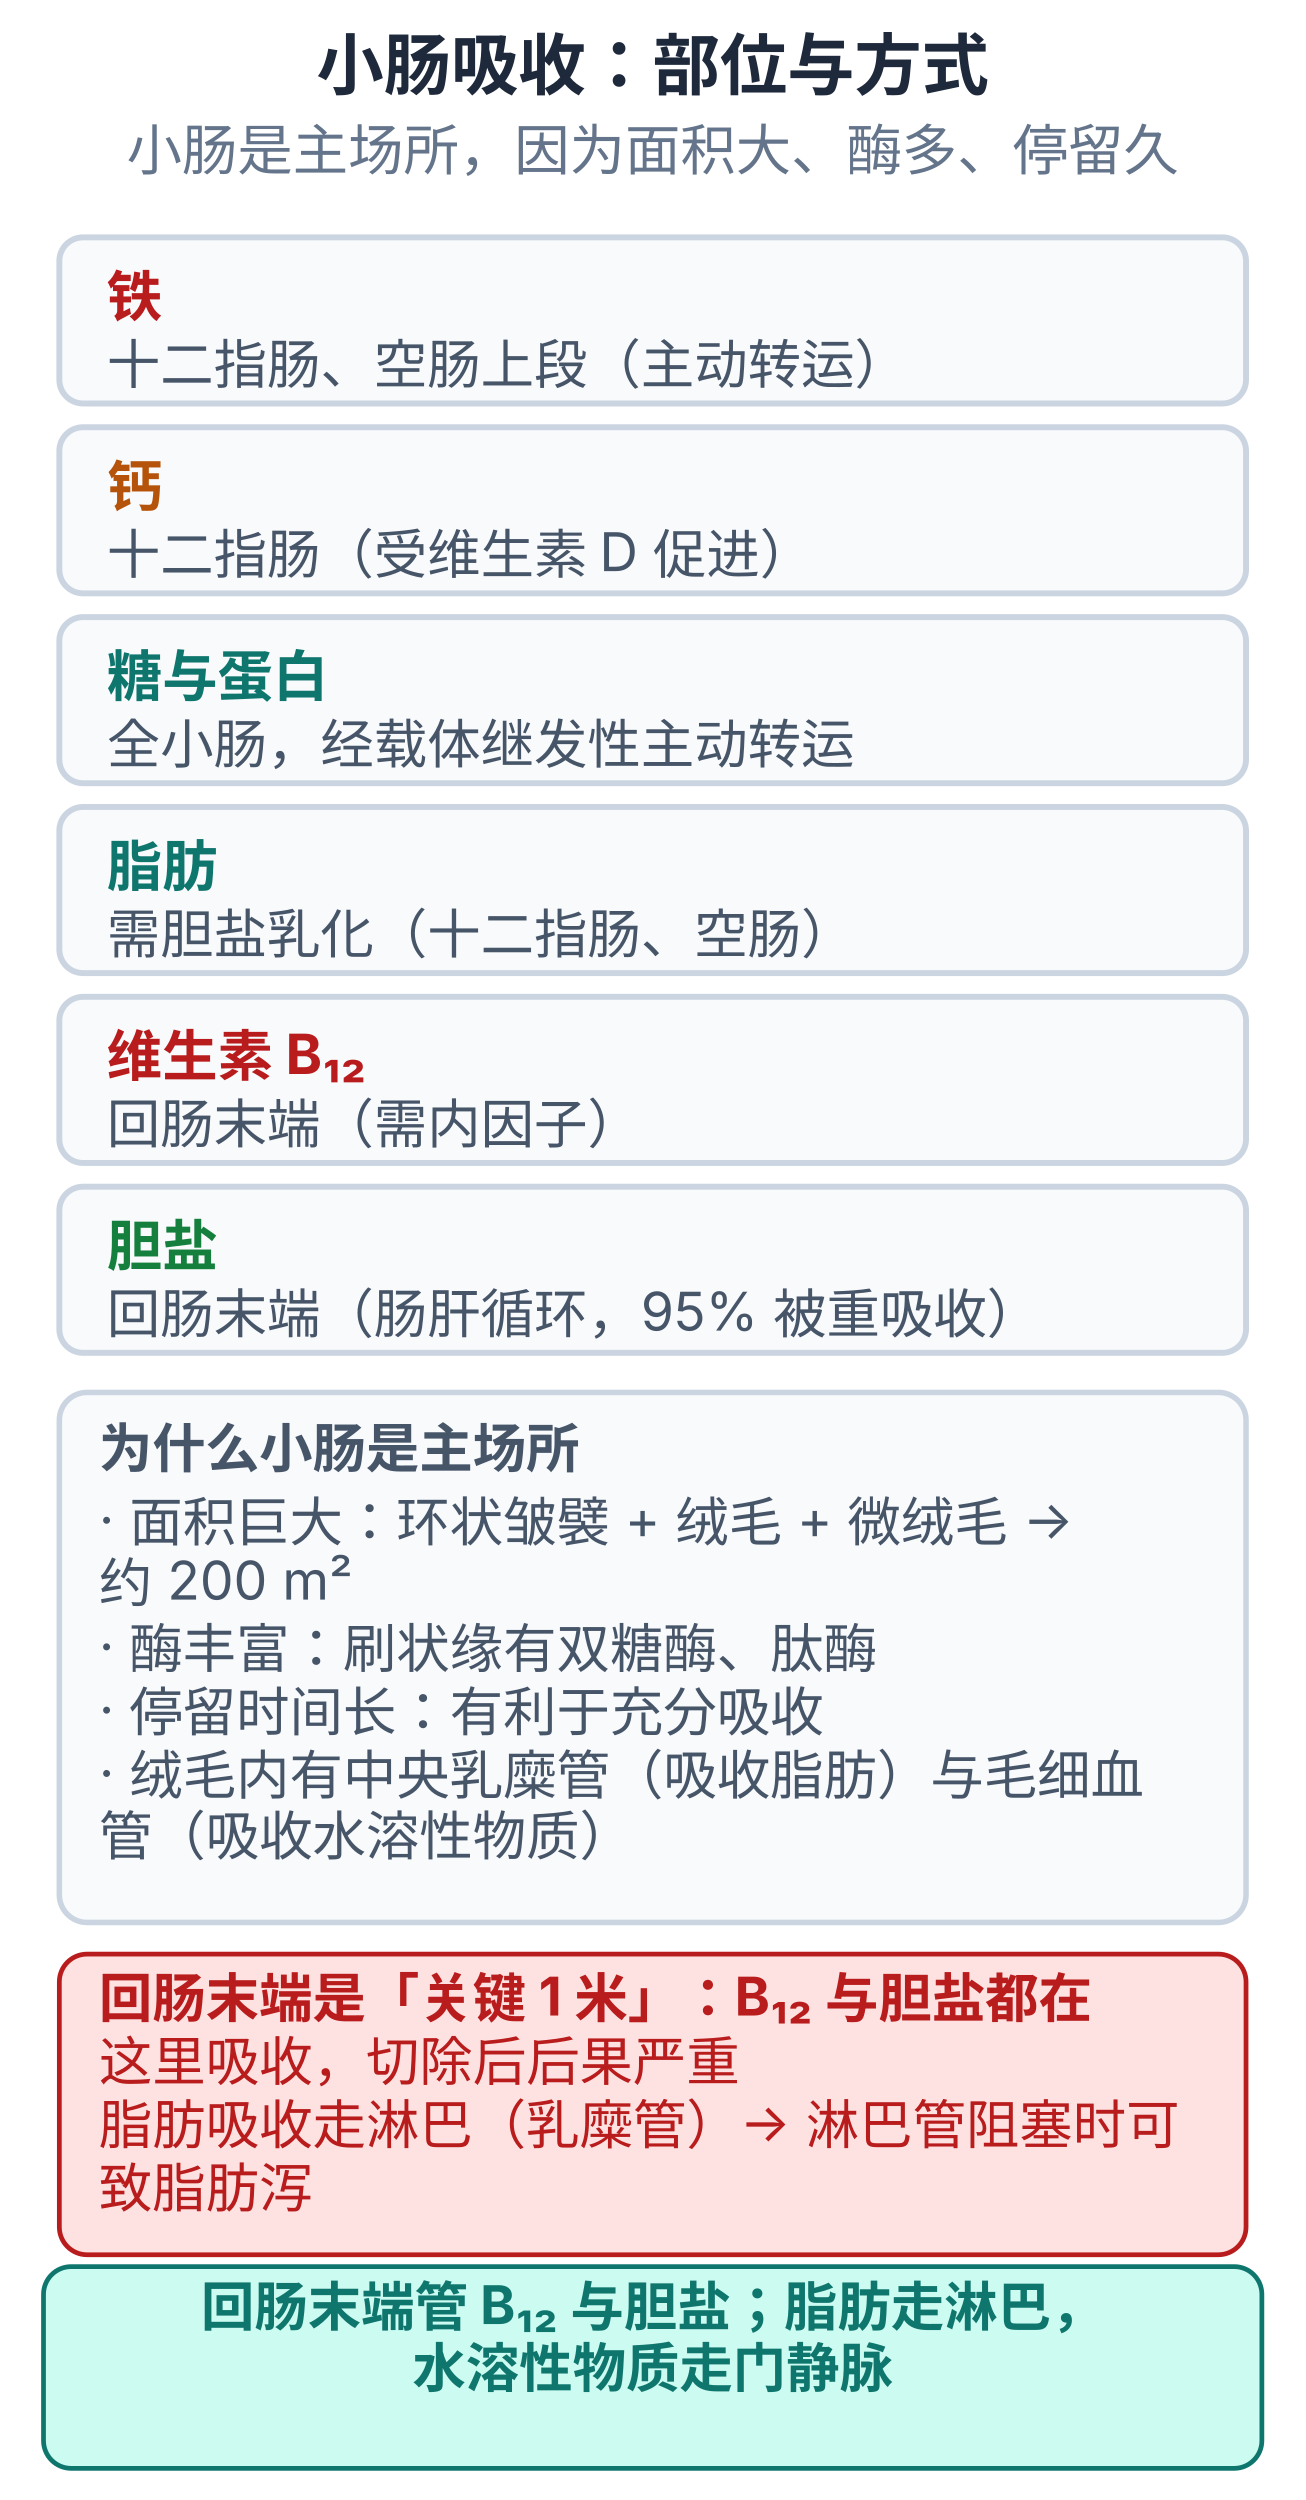
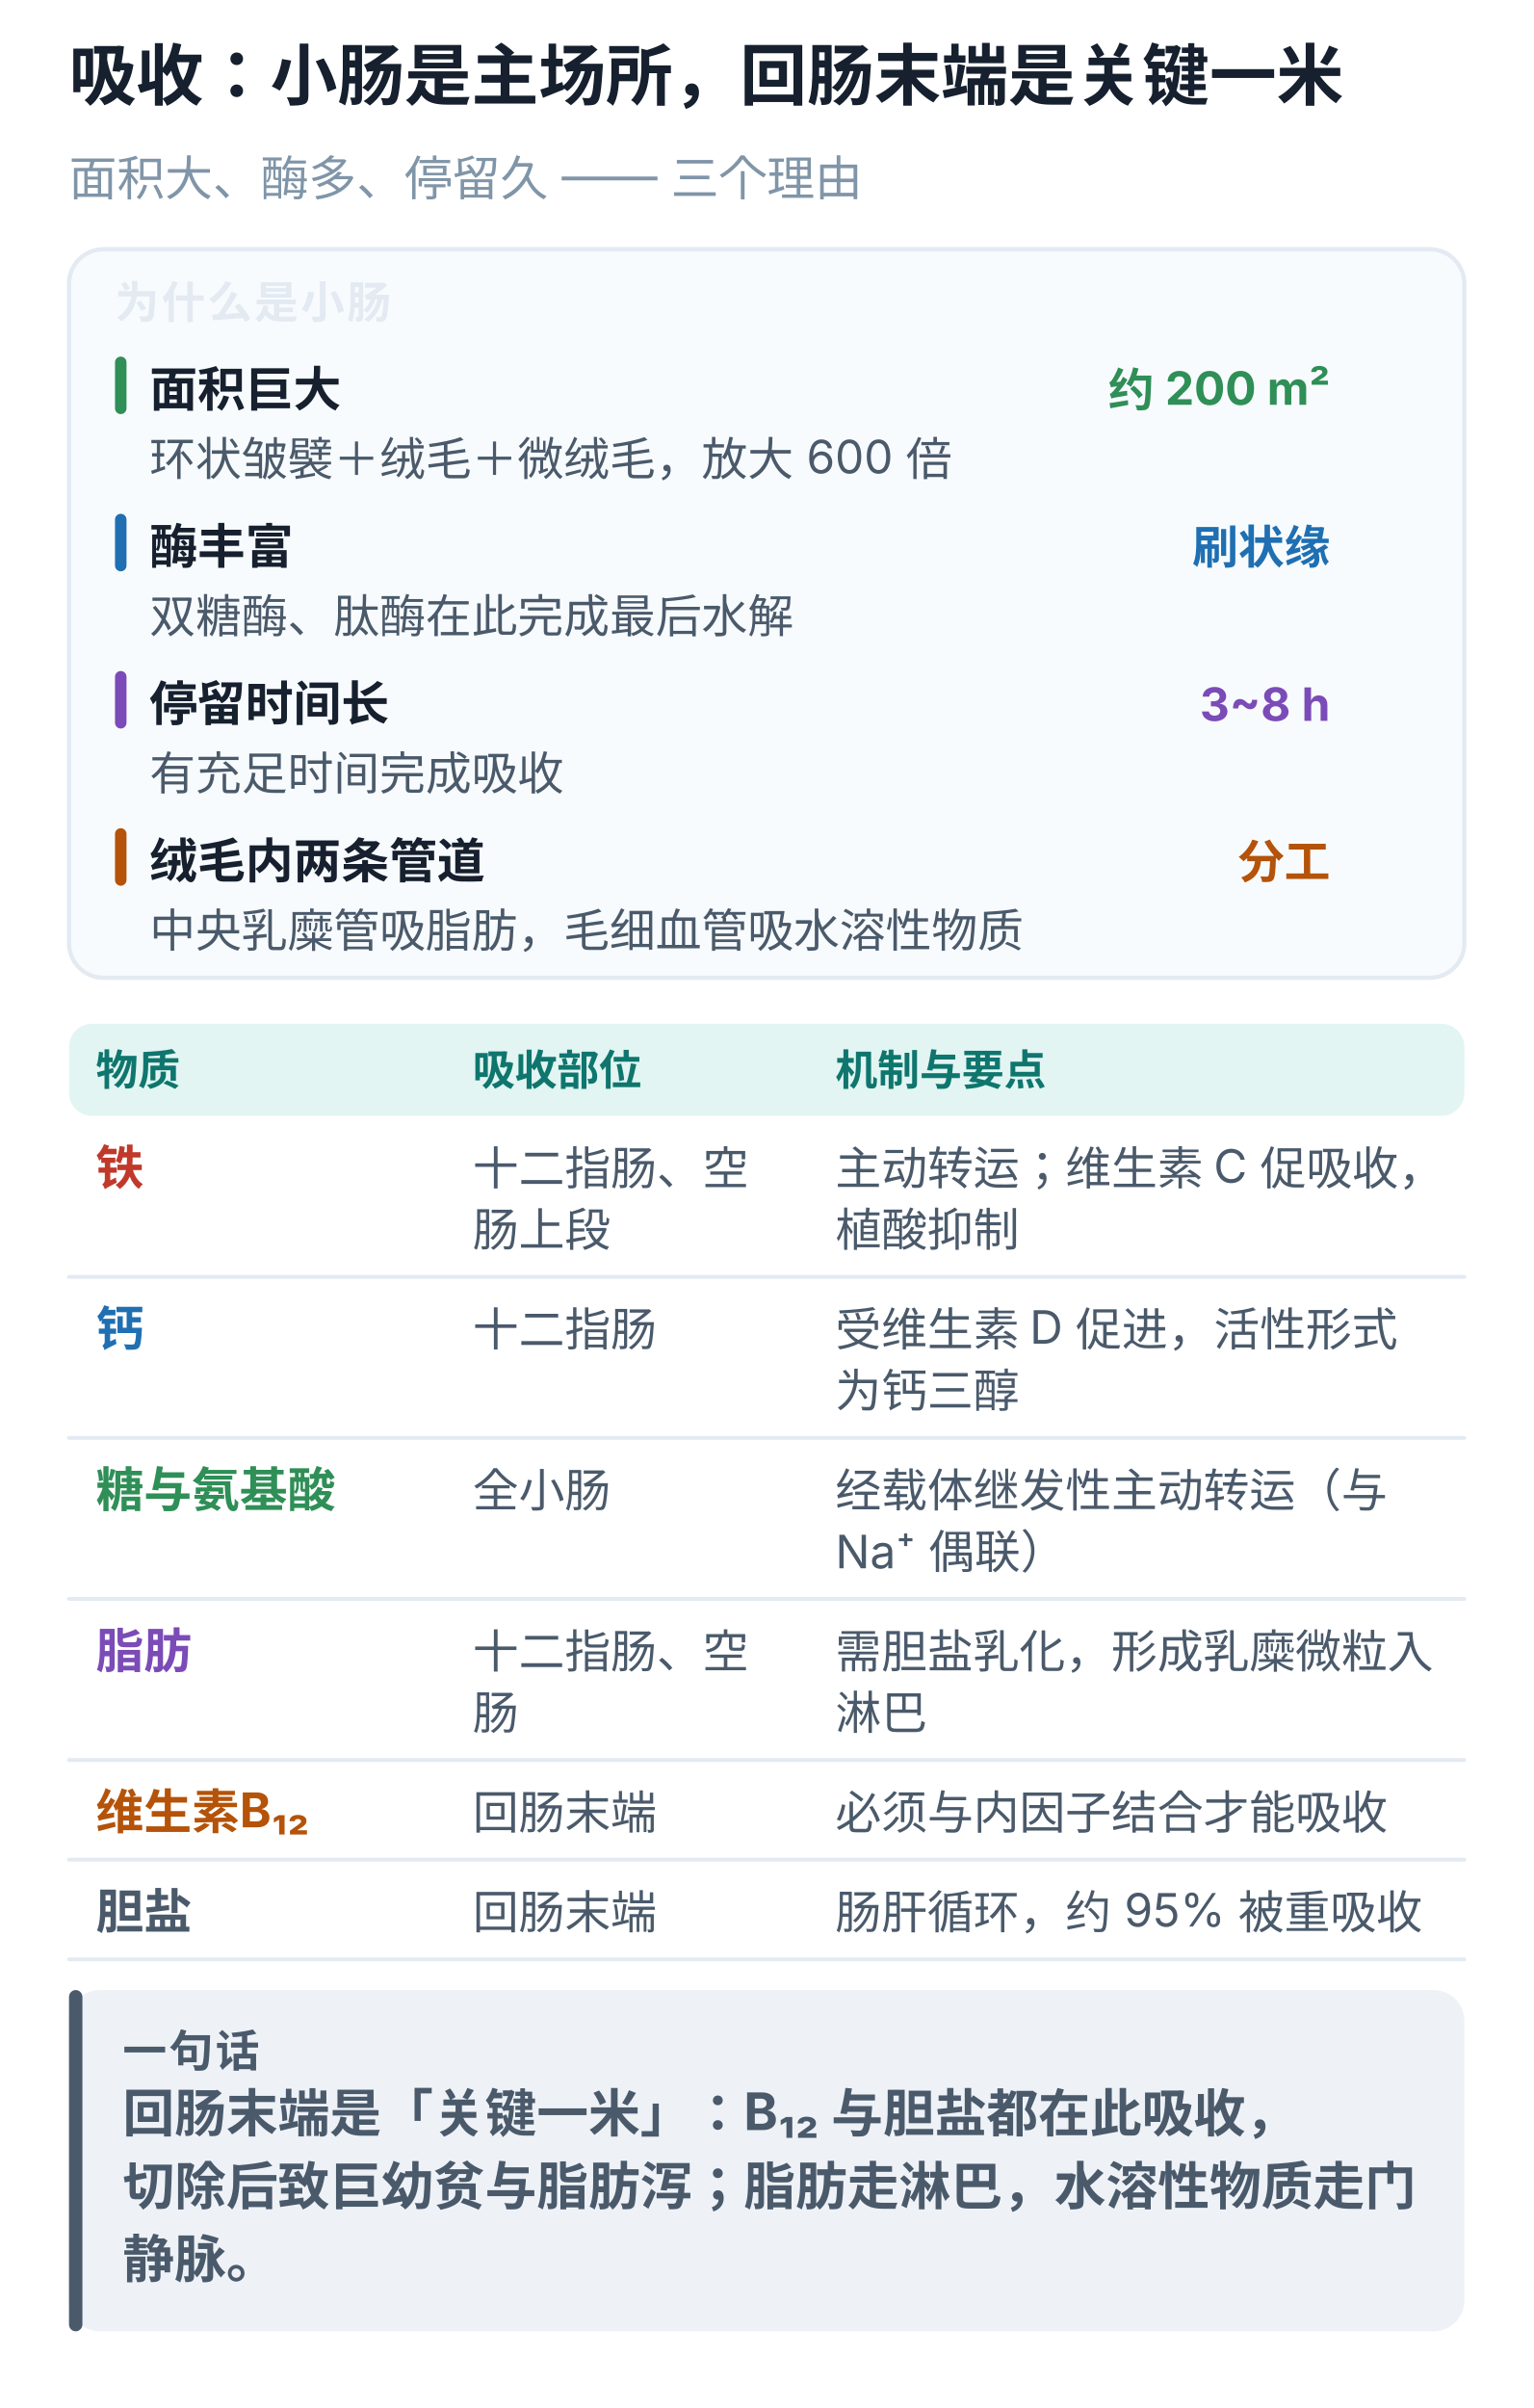
- <svg xmlns="http://www.w3.org/2000/svg" viewBox="0 0 330 632" width="100%" style="max-width:330px;display:block;margin:0 auto;background:#ffffff;border-radius:10px" role="img">
-   <text x="165.0" y="22.6" text-anchor="middle" font-size="17" font-weight="700" fill="#1e293b" font-family="-apple-system,'PingFang SC','Microsoft YaHei',sans-serif">小肠吸收：部位与方式</text>
-   <text x="165.0" y="43.0" text-anchor="middle" font-size="14" font-weight="400" fill="#64748b" font-family="-apple-system,'PingFang SC','Microsoft YaHei',sans-serif">小肠是主场所，因为面积大、酶多、停留久</text>
-   <rect x="15.0" y="60.0" width="300.0" height="42.0" rx="6" fill="#f8fafc" stroke="#cbd5e1" stroke-width="1.5" />
-   <text x="27.0" y="80.0" text-anchor="start" font-size="14" font-weight="700" fill="#b91c1c" font-family="-apple-system,'PingFang SC','Microsoft YaHei',sans-serif">铁</text>
-   <text x="27.0" y="97.0" text-anchor="start" font-size="13.5" font-weight="400" fill="#475569" font-family="-apple-system,'PingFang SC','Microsoft YaHei',sans-serif">十二指肠、空肠上段（主动转运）</text>
-   <rect x="15.0" y="108.0" width="300.0" height="42.0" rx="6" fill="#f8fafc" stroke="#cbd5e1" stroke-width="1.5" />
-   <text x="27.0" y="128.0" text-anchor="start" font-size="14" font-weight="700" fill="#b45309" font-family="-apple-system,'PingFang SC','Microsoft YaHei',sans-serif">钙</text>
-   <text x="27.0" y="145.0" text-anchor="start" font-size="13.5" font-weight="400" fill="#475569" font-family="-apple-system,'PingFang SC','Microsoft YaHei',sans-serif">十二指肠（受维生素 D 促进）</text>
-   <rect x="15.0" y="156.0" width="300.0" height="42.0" rx="6" fill="#f8fafc" stroke="#cbd5e1" stroke-width="1.5" />
-   <text x="27.0" y="176.0" text-anchor="start" font-size="14" font-weight="700" fill="#0f766e" font-family="-apple-system,'PingFang SC','Microsoft YaHei',sans-serif">糖与蛋白</text>
-   <text x="27.0" y="193.0" text-anchor="start" font-size="13.5" font-weight="400" fill="#475569" font-family="-apple-system,'PingFang SC','Microsoft YaHei',sans-serif">全小肠，经载体继发性主动转运</text>
-   <rect x="15.0" y="204.0" width="300.0" height="42.0" rx="6" fill="#f8fafc" stroke="#cbd5e1" stroke-width="1.5" />
-   <text x="27.0" y="224.0" text-anchor="start" font-size="14" font-weight="700" fill="#0f766e" font-family="-apple-system,'PingFang SC','Microsoft YaHei',sans-serif">脂肪</text>
-   <text x="27.0" y="241.0" text-anchor="start" font-size="13.5" font-weight="400" fill="#475569" font-family="-apple-system,'PingFang SC','Microsoft YaHei',sans-serif">需胆盐乳化（十二指肠、空肠）</text>
-   <rect x="15.0" y="252.0" width="300.0" height="42.0" rx="6" fill="#f8fafc" stroke="#cbd5e1" stroke-width="1.5" />
-   <text x="27.0" y="272.0" text-anchor="start" font-size="14" font-weight="700" fill="#b91c1c" font-family="-apple-system,'PingFang SC','Microsoft YaHei',sans-serif">维生素 B₁₂</text>
-   <text x="27.0" y="289.0" text-anchor="start" font-size="13.5" font-weight="400" fill="#475569" font-family="-apple-system,'PingFang SC','Microsoft YaHei',sans-serif">回肠末端（需内因子）</text>
-   <rect x="15.0" y="300.0" width="300.0" height="42.0" rx="6" fill="#f8fafc" stroke="#cbd5e1" stroke-width="1.5" />
-   <text x="27.0" y="320.0" text-anchor="start" font-size="14" font-weight="700" fill="#15803d" font-family="-apple-system,'PingFang SC','Microsoft YaHei',sans-serif">胆盐</text>
-   <text x="27.0" y="337.0" text-anchor="start" font-size="13.5" font-weight="400" fill="#475569" font-family="-apple-system,'PingFang SC','Microsoft YaHei',sans-serif">回肠末端（肠肝循环，95% 被重吸收）</text>
-   <rect x="15.0" y="352.0" width="300.0" height="134.0" rx="7" fill="#f8fafc" stroke="#cbd5e1" stroke-width="1.4" />
-   <text x="25.0" y="371.0" text-anchor="start" font-size="13.5" font-weight="700" fill="#475569" font-family="-apple-system,'PingFang SC','Microsoft YaHei',sans-serif">为什么小肠是主场所</text>
-   <text x="25.0" y="389.0" text-anchor="start" font-size="13.5" font-weight="400" fill="#475569" font-family="-apple-system,'PingFang SC','Microsoft YaHei',sans-serif">· 面积巨大：环状皱襞 + 绒毛 + 微绒毛 → </text>
-   <text x="25.0" y="405.0" text-anchor="start" font-size="13.5" font-weight="400" fill="#475569" font-family="-apple-system,'PingFang SC','Microsoft YaHei',sans-serif">约 200 m²</text>
-   <text x="25.0" y="421.0" text-anchor="start" font-size="13.5" font-weight="400" fill="#475569" font-family="-apple-system,'PingFang SC','Microsoft YaHei',sans-serif">· 酶丰富：刷状缘有双糖酶、肽酶</text>
-   <text x="25.0" y="437.0" text-anchor="start" font-size="13.5" font-weight="400" fill="#475569" font-family="-apple-system,'PingFang SC','Microsoft YaHei',sans-serif">· 停留时间长：有利于充分吸收</text>
-   <text x="25.0" y="453.0" text-anchor="start" font-size="13.5" font-weight="400" fill="#475569" font-family="-apple-system,'PingFang SC','Microsoft YaHei',sans-serif">· 绒毛内有中央乳糜管（吸收脂肪）与毛细血</text>
-   <text x="25.0" y="469.0" text-anchor="start" font-size="13.5" font-weight="400" fill="#475569" font-family="-apple-system,'PingFang SC','Microsoft YaHei',sans-serif">管（吸收水溶性物质）</text>
-   <rect x="15.0" y="494.0" width="300.0" height="76.0" rx="7" fill="#fee2e2" stroke="#b91c1c" stroke-width="1.2" />
-   <text x="25.0" y="510.0" text-anchor="start" font-size="13.5" font-weight="700" fill="#b91c1c" font-family="-apple-system,'PingFang SC','Microsoft YaHei',sans-serif">回肠末端是「关键 1 米」：B₁₂ 与胆盐都在</text>
-   <text x="25.0" y="526.0" text-anchor="start" font-size="13.5" font-weight="400" fill="#b91c1c" font-family="-apple-system,'PingFang SC','Microsoft YaHei',sans-serif">这里吸收，切除后后果严重</text>
-   <text x="25.0" y="542.0" text-anchor="start" font-size="13.5" font-weight="400" fill="#b91c1c" font-family="-apple-system,'PingFang SC','Microsoft YaHei',sans-serif">脂肪吸收走淋巴（乳糜管）→ 淋巴管阻塞时可</text>
-   <text x="25.0" y="558.0" text-anchor="start" font-size="13.5" font-weight="400" fill="#b91c1c" font-family="-apple-system,'PingFang SC','Microsoft YaHei',sans-serif">致脂肪泻</text>
-   <rect x="11.0" y="573.0" width="308.0" height="51.0" rx="7" fill="#ccfbf1" stroke="#0f766e" stroke-width="1.2" />
-   <text x="165.0" y="588.0" text-anchor="middle" font-size="13.5" font-weight="700" fill="#0f766e" font-family="-apple-system,'PingFang SC','Microsoft YaHei',sans-serif">回肠末端管 B₁₂ 与胆盐；脂肪走淋巴，</text>
-   <text x="165.0" y="603.5" text-anchor="middle" font-size="13.5" font-weight="700" fill="#0f766e" font-family="-apple-system,'PingFang SC','Microsoft YaHei',sans-serif">水溶性物质走门静脉</text>
+ <svg xmlns="http://www.w3.org/2000/svg" viewBox="0 0 400 628" width="100%" style="max-width:400px;display:block;margin:0 auto;background:#ffffff;border-radius:12px" role="img" aria-label="吸收部位与机制">
+   <text x="18.0" y="26.0" font-size="17.5" font-weight="700" fill="#16202e" font-family="-apple-system,BlinkMacSystemFont,'PingFang SC','Microsoft YaHei',sans-serif">吸收：小肠是主场所，回肠末端是关键一米</text>
+   <text x="18.0" y="51.0" font-size="12.5" font-weight="400" fill="#8095a8" font-family="-apple-system,BlinkMacSystemFont,'PingFang SC','Microsoft YaHei',sans-serif">面积大、酶多、停留久 —— 三个理由</text>
+   <rect x="18.0" y="65.0" width="364.0" height="190.0" rx="9" fill="#f8fbfd" stroke="#e3eaf2" stroke-width="1.1" />
+   <text x="30.0" y="83.0" font-size="11.5" font-weight="700" fill="#e3eaf2" letter-spacing="0.6" font-family="-apple-system,BlinkMacSystemFont,'PingFang SC','Microsoft YaHei',sans-serif">为什么是小肠</text>
+   <rect x="30.0" y="93.0" width="3.0" height="15.0" rx="1.5" fill="#2f8f57" />
+   <text x="39.0" y="106.0" font-size="12.5" font-weight="700" fill="#16202e" font-family="-apple-system,BlinkMacSystemFont,'PingFang SC','Microsoft YaHei',sans-serif">面积巨大</text>
+   <text x="347.0" y="106.0" text-anchor="end" font-size="12" font-weight="700" fill="#2f8f57" font-family="-apple-system,BlinkMacSystemFont,'PingFang SC','Microsoft YaHei',sans-serif">约 200 m²</text>
+   <text x="39.0" y="124.0" font-size="12" font-weight="400" fill="#4a5a6b" font-family="-apple-system,BlinkMacSystemFont,'PingFang SC','Microsoft YaHei',sans-serif">环状皱襞＋绒毛＋微绒毛，放大 600 倍</text>
+   <rect x="30.0" y="134.0" width="3.0" height="15.0" rx="1.5" fill="#1f6fb2" />
+   <text x="39.0" y="147.0" font-size="12.5" font-weight="700" fill="#16202e" font-family="-apple-system,BlinkMacSystemFont,'PingFang SC','Microsoft YaHei',sans-serif">酶丰富</text>
+   <text x="347.0" y="147.0" text-anchor="end" font-size="12" font-weight="700" fill="#1f6fb2" font-family="-apple-system,BlinkMacSystemFont,'PingFang SC','Microsoft YaHei',sans-serif">刷状缘</text>
+   <text x="39.0" y="165.0" font-size="12" font-weight="400" fill="#4a5a6b" font-family="-apple-system,BlinkMacSystemFont,'PingFang SC','Microsoft YaHei',sans-serif">双糖酶、肽酶在此完成最后水解</text>
+   <rect x="30.0" y="175.0" width="3.0" height="15.0" rx="1.5" fill="#7b4bb7" />
+   <text x="39.0" y="188.0" font-size="12.5" font-weight="700" fill="#16202e" font-family="-apple-system,BlinkMacSystemFont,'PingFang SC','Microsoft YaHei',sans-serif">停留时间长</text>
+   <text x="347.0" y="188.0" text-anchor="end" font-size="12" font-weight="700" fill="#7b4bb7" font-family="-apple-system,BlinkMacSystemFont,'PingFang SC','Microsoft YaHei',sans-serif">3~8 h</text>
+   <text x="39.0" y="206.0" font-size="12" font-weight="400" fill="#4a5a6b" font-family="-apple-system,BlinkMacSystemFont,'PingFang SC','Microsoft YaHei',sans-serif">有充足时间完成吸收</text>
+   <rect x="30.0" y="216.0" width="3.0" height="15.0" rx="1.5" fill="#b45309" />
+   <text x="39.0" y="229.0" font-size="12.5" font-weight="700" fill="#16202e" font-family="-apple-system,BlinkMacSystemFont,'PingFang SC','Microsoft YaHei',sans-serif">绒毛内两条管道</text>
+   <text x="347.0" y="229.0" text-anchor="end" font-size="12" font-weight="700" fill="#b45309" font-family="-apple-system,BlinkMacSystemFont,'PingFang SC','Microsoft YaHei',sans-serif">分工</text>
+   <text x="39.0" y="247.0" font-size="12" font-weight="400" fill="#4a5a6b" font-family="-apple-system,BlinkMacSystemFont,'PingFang SC','Microsoft YaHei',sans-serif">中央乳糜管吸脂肪，毛细血管吸水溶性物质</text>
+   <rect x="18.0" y="267.0" width="364.0" height="24.0" rx="6" fill="#e2f5f2" />
+   <text x="25.0" y="283.0" font-size="11" font-weight="700" fill="#0f766e" font-family="-apple-system,BlinkMacSystemFont,'PingFang SC','Microsoft YaHei',sans-serif">物质</text>
+   <text x="123.3" y="283.0" font-size="11" font-weight="700" fill="#0f766e" font-family="-apple-system,BlinkMacSystemFont,'PingFang SC','Microsoft YaHei',sans-serif">吸收部位</text>
+   <text x="217.9" y="283.0" font-size="11" font-weight="700" fill="#0f766e" font-family="-apple-system,BlinkMacSystemFont,'PingFang SC','Microsoft YaHei',sans-serif">机制与要点</text>
+   <line x1="18.0" y1="333.0" x2="382.0" y2="333.0" stroke="#e3eaf2" stroke-width="1" stroke-linecap="round" />
+   <text x="25.0" y="309.0" font-size="12.5" font-weight="700" fill="#c0392b" font-family="-apple-system,BlinkMacSystemFont,'PingFang SC','Microsoft YaHei',sans-serif">铁</text>
+   <text x="123.3" y="309.0" font-size="12" font-weight="400" fill="#4a5a6b" font-family="-apple-system,BlinkMacSystemFont,'PingFang SC','Microsoft YaHei',sans-serif">十二指肠、空</text>
+   <text x="123.3" y="325.0" font-size="12" font-weight="400" fill="#4a5a6b" font-family="-apple-system,BlinkMacSystemFont,'PingFang SC','Microsoft YaHei',sans-serif">肠上段</text>
+   <text x="217.9" y="309.0" font-size="12" font-weight="400" fill="#4a5a6b" font-family="-apple-system,BlinkMacSystemFont,'PingFang SC','Microsoft YaHei',sans-serif">主动转运；维生素 C 促吸收，</text>
+   <text x="217.9" y="325.0" font-size="12" font-weight="400" fill="#4a5a6b" font-family="-apple-system,BlinkMacSystemFont,'PingFang SC','Microsoft YaHei',sans-serif">植酸抑制</text>
+   <line x1="18.0" y1="375.0" x2="382.0" y2="375.0" stroke="#e3eaf2" stroke-width="1" stroke-linecap="round" />
+   <text x="25.0" y="351.0" font-size="12.5" font-weight="700" fill="#1f6fb2" font-family="-apple-system,BlinkMacSystemFont,'PingFang SC','Microsoft YaHei',sans-serif">钙</text>
+   <text x="123.3" y="351.0" font-size="12" font-weight="400" fill="#4a5a6b" font-family="-apple-system,BlinkMacSystemFont,'PingFang SC','Microsoft YaHei',sans-serif">十二指肠</text>
+   <text x="217.9" y="351.0" font-size="12" font-weight="400" fill="#4a5a6b" font-family="-apple-system,BlinkMacSystemFont,'PingFang SC','Microsoft YaHei',sans-serif">受维生素 D 促进，活性形式</text>
+   <text x="217.9" y="367.0" font-size="12" font-weight="400" fill="#4a5a6b" font-family="-apple-system,BlinkMacSystemFont,'PingFang SC','Microsoft YaHei',sans-serif">为钙三醇</text>
+   <line x1="18.0" y1="417.0" x2="382.0" y2="417.0" stroke="#e3eaf2" stroke-width="1" stroke-linecap="round" />
+   <text x="25.0" y="393.0" font-size="12.5" font-weight="700" fill="#2f8f57" font-family="-apple-system,BlinkMacSystemFont,'PingFang SC','Microsoft YaHei',sans-serif">糖与氨基酸</text>
+   <text x="123.3" y="393.0" font-size="12" font-weight="400" fill="#4a5a6b" font-family="-apple-system,BlinkMacSystemFont,'PingFang SC','Microsoft YaHei',sans-serif">全小肠</text>
+   <text x="217.9" y="393.0" font-size="12" font-weight="400" fill="#4a5a6b" font-family="-apple-system,BlinkMacSystemFont,'PingFang SC','Microsoft YaHei',sans-serif">经载体继发性主动转运（与 </text>
+   <text x="217.9" y="409.0" font-size="12" font-weight="400" fill="#4a5a6b" font-family="-apple-system,BlinkMacSystemFont,'PingFang SC','Microsoft YaHei',sans-serif">Na⁺ 偶联）</text>
+   <line x1="18.0" y1="459.0" x2="382.0" y2="459.0" stroke="#e3eaf2" stroke-width="1" stroke-linecap="round" />
+   <text x="25.0" y="435.0" font-size="12.5" font-weight="700" fill="#7b4bb7" font-family="-apple-system,BlinkMacSystemFont,'PingFang SC','Microsoft YaHei',sans-serif">脂肪</text>
+   <text x="123.3" y="435.0" font-size="12" font-weight="400" fill="#4a5a6b" font-family="-apple-system,BlinkMacSystemFont,'PingFang SC','Microsoft YaHei',sans-serif">十二指肠、空</text>
+   <text x="123.3" y="451.0" font-size="12" font-weight="400" fill="#4a5a6b" font-family="-apple-system,BlinkMacSystemFont,'PingFang SC','Microsoft YaHei',sans-serif">肠</text>
+   <text x="217.9" y="435.0" font-size="12" font-weight="400" fill="#4a5a6b" font-family="-apple-system,BlinkMacSystemFont,'PingFang SC','Microsoft YaHei',sans-serif">需胆盐乳化，形成乳糜微粒入</text>
+   <text x="217.9" y="451.0" font-size="12" font-weight="400" fill="#4a5a6b" font-family="-apple-system,BlinkMacSystemFont,'PingFang SC','Microsoft YaHei',sans-serif">淋巴</text>
+   <line x1="18.0" y1="485.0" x2="382.0" y2="485.0" stroke="#e3eaf2" stroke-width="1" stroke-linecap="round" />
+   <text x="25.0" y="477.0" font-size="12.5" font-weight="700" fill="#b45309" font-family="-apple-system,BlinkMacSystemFont,'PingFang SC','Microsoft YaHei',sans-serif">维生素B₁₂</text>
+   <text x="123.3" y="477.0" font-size="12" font-weight="400" fill="#4a5a6b" font-family="-apple-system,BlinkMacSystemFont,'PingFang SC','Microsoft YaHei',sans-serif">回肠末端</text>
+   <text x="217.9" y="477.0" font-size="12" font-weight="400" fill="#4a5a6b" font-family="-apple-system,BlinkMacSystemFont,'PingFang SC','Microsoft YaHei',sans-serif">必须与内因子结合才能吸收</text>
+   <line x1="18.0" y1="511.0" x2="382.0" y2="511.0" stroke="#e3eaf2" stroke-width="1" stroke-linecap="round" />
+   <text x="25.0" y="503.0" font-size="12.5" font-weight="700" fill="#4a5a6b" font-family="-apple-system,BlinkMacSystemFont,'PingFang SC','Microsoft YaHei',sans-serif">胆盐</text>
+   <text x="123.3" y="503.0" font-size="12" font-weight="400" fill="#4a5a6b" font-family="-apple-system,BlinkMacSystemFont,'PingFang SC','Microsoft YaHei',sans-serif">回肠末端</text>
+   <text x="217.9" y="503.0" font-size="12" font-weight="400" fill="#4a5a6b" font-family="-apple-system,BlinkMacSystemFont,'PingFang SC','Microsoft YaHei',sans-serif">肠肝循环，约 95% 被重吸收</text>
+   <rect x="18.0" y="519.0" width="364.0" height="89.0" rx="8" fill="#eef2f7" />
+   <rect x="18.0" y="519.0" width="3.5" height="89.0" rx="1.8" fill="#4a5a6b" />
+   <text x="32.0" y="539.0" font-size="11.5" font-weight="700" fill="#4a5a6b" letter-spacing="0.6" font-family="-apple-system,BlinkMacSystemFont,'PingFang SC','Microsoft YaHei',sans-serif">一句话</text>
+   <text x="32.0" y="556.0" font-size="13.5" font-weight="700" fill="#4a5a6b" font-family="-apple-system,BlinkMacSystemFont,'PingFang SC','Microsoft YaHei',sans-serif">回肠末端是「关键一米」：B₁₂ 与胆盐都在此吸收，</text>
+   <text x="32.0" y="575.0" font-size="13.5" font-weight="700" fill="#4a5a6b" font-family="-apple-system,BlinkMacSystemFont,'PingFang SC','Microsoft YaHei',sans-serif">切除后致巨幼贫与脂肪泻；脂肪走淋巴，水溶性物质走门</text>
+   <text x="32.0" y="594.0" font-size="13.5" font-weight="700" fill="#4a5a6b" font-family="-apple-system,BlinkMacSystemFont,'PingFang SC','Microsoft YaHei',sans-serif">静脉。</text>
</svg>
